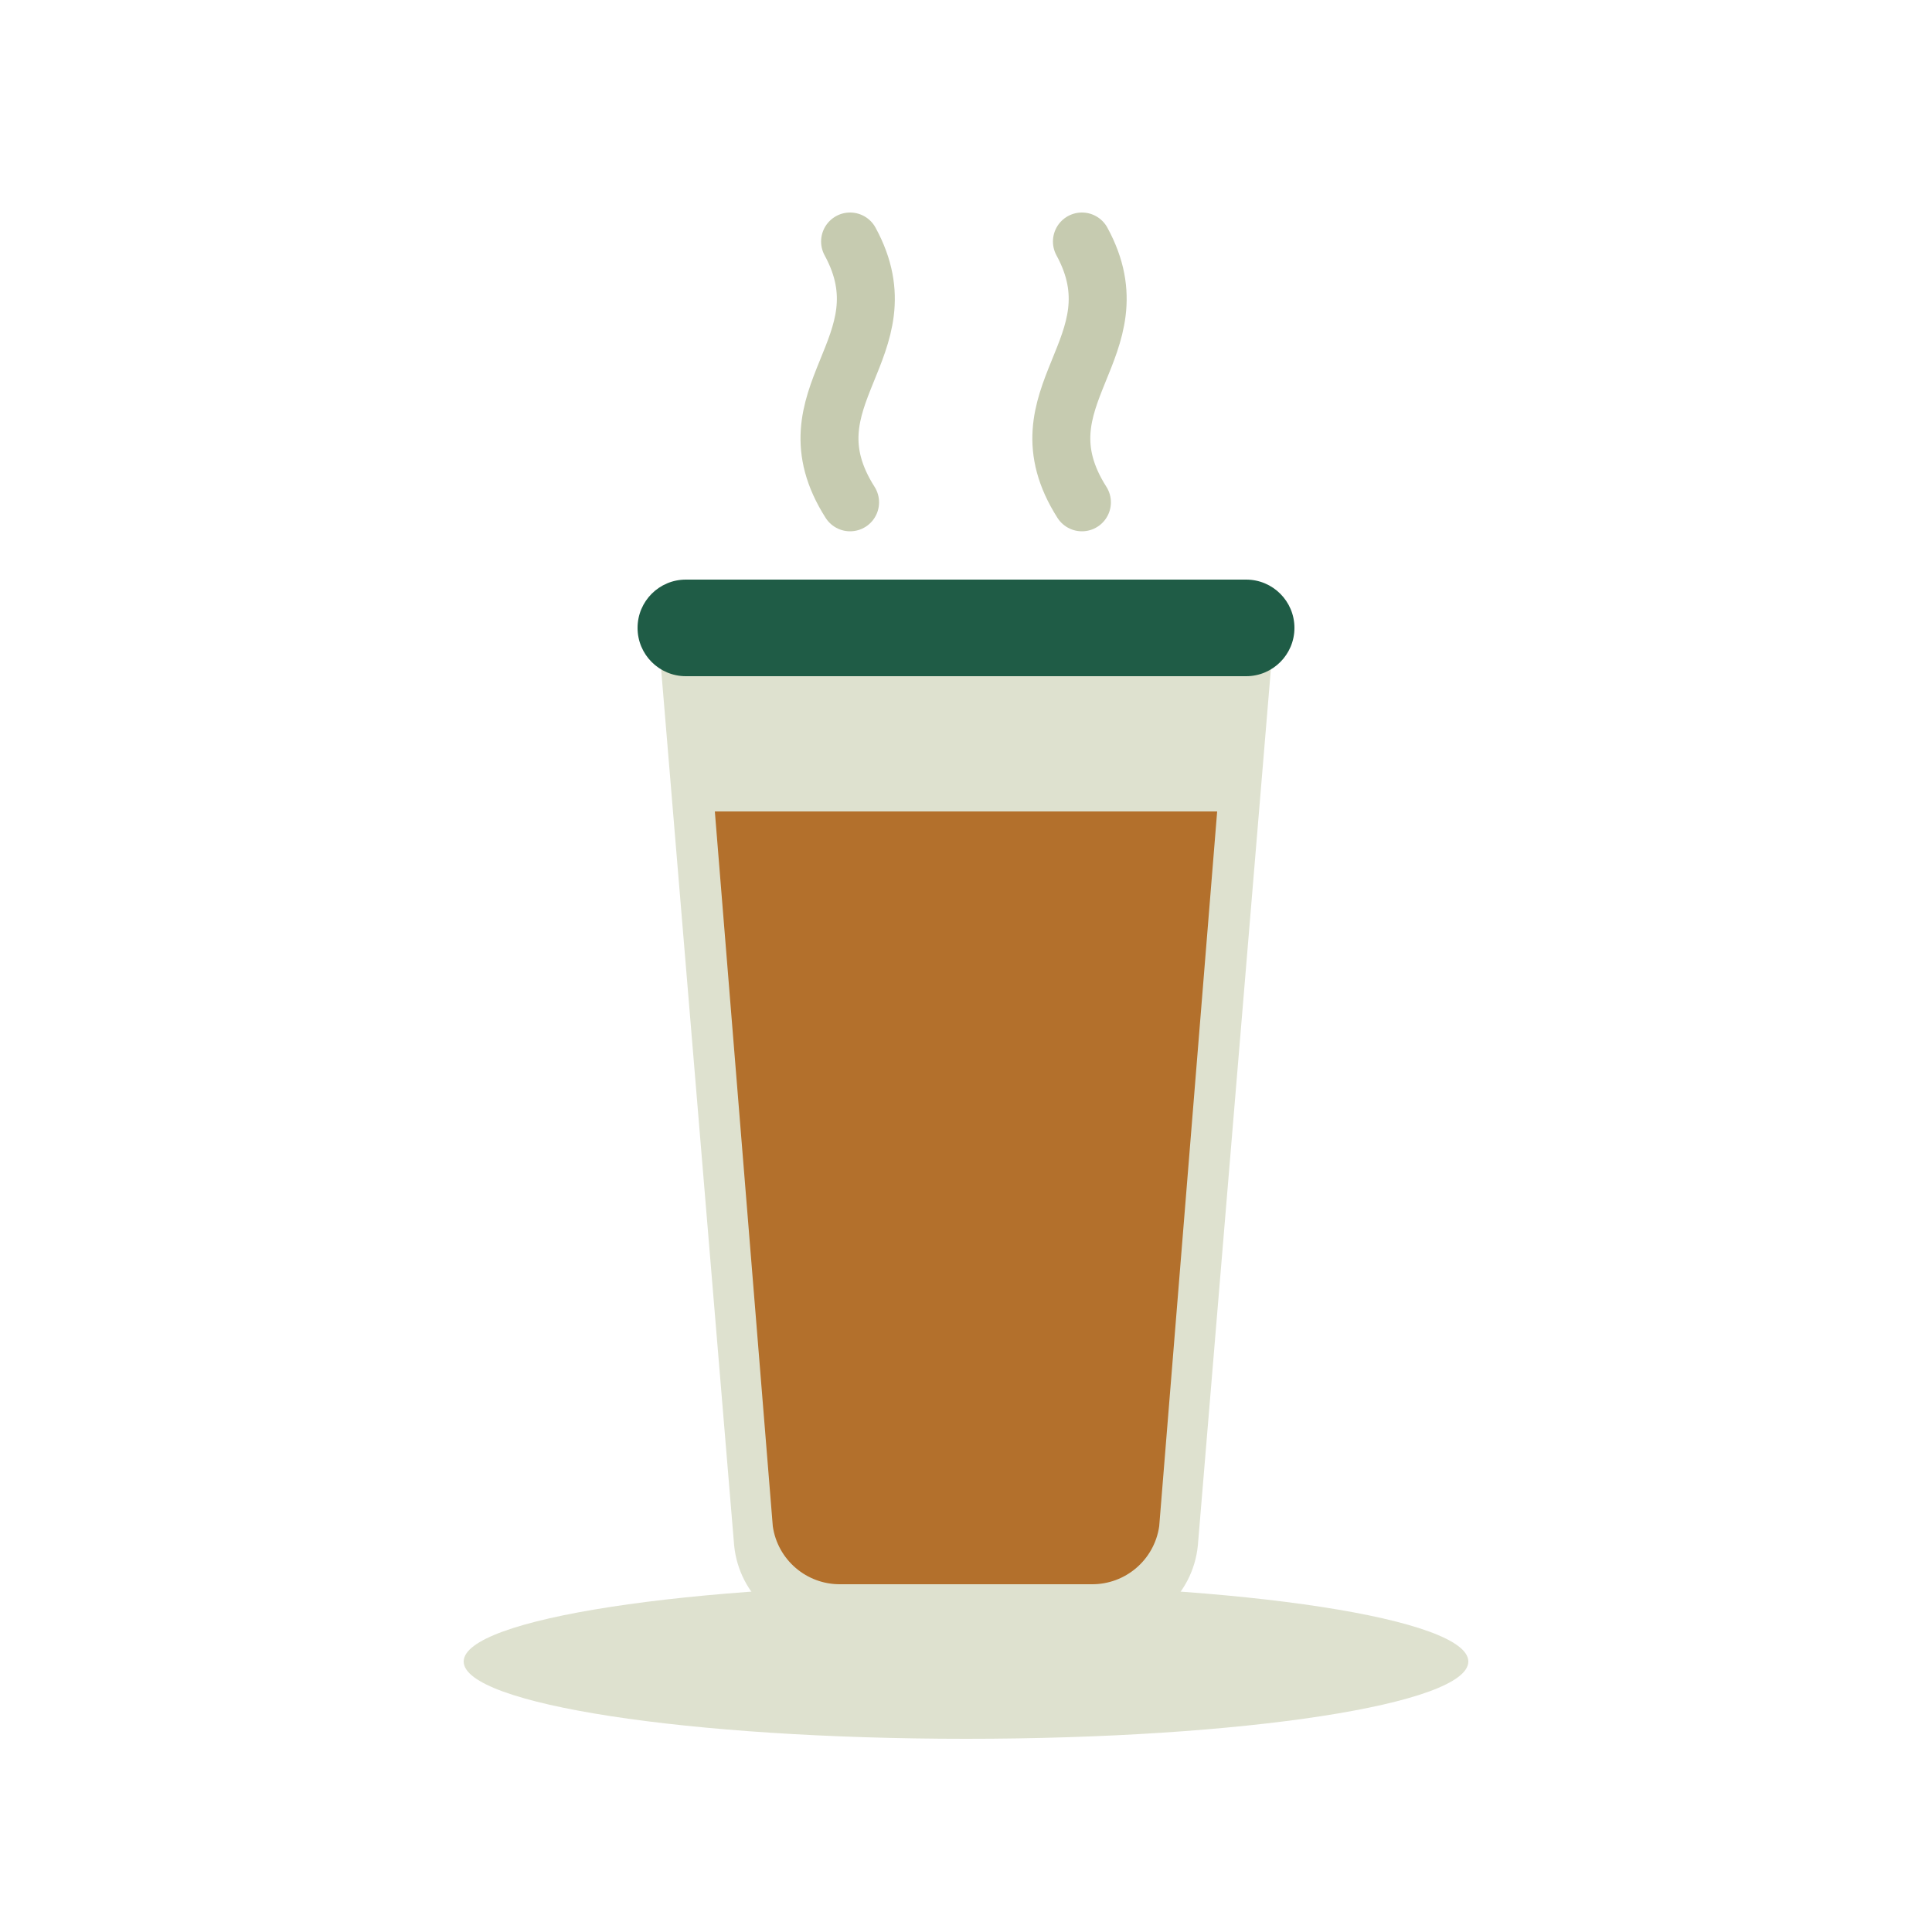
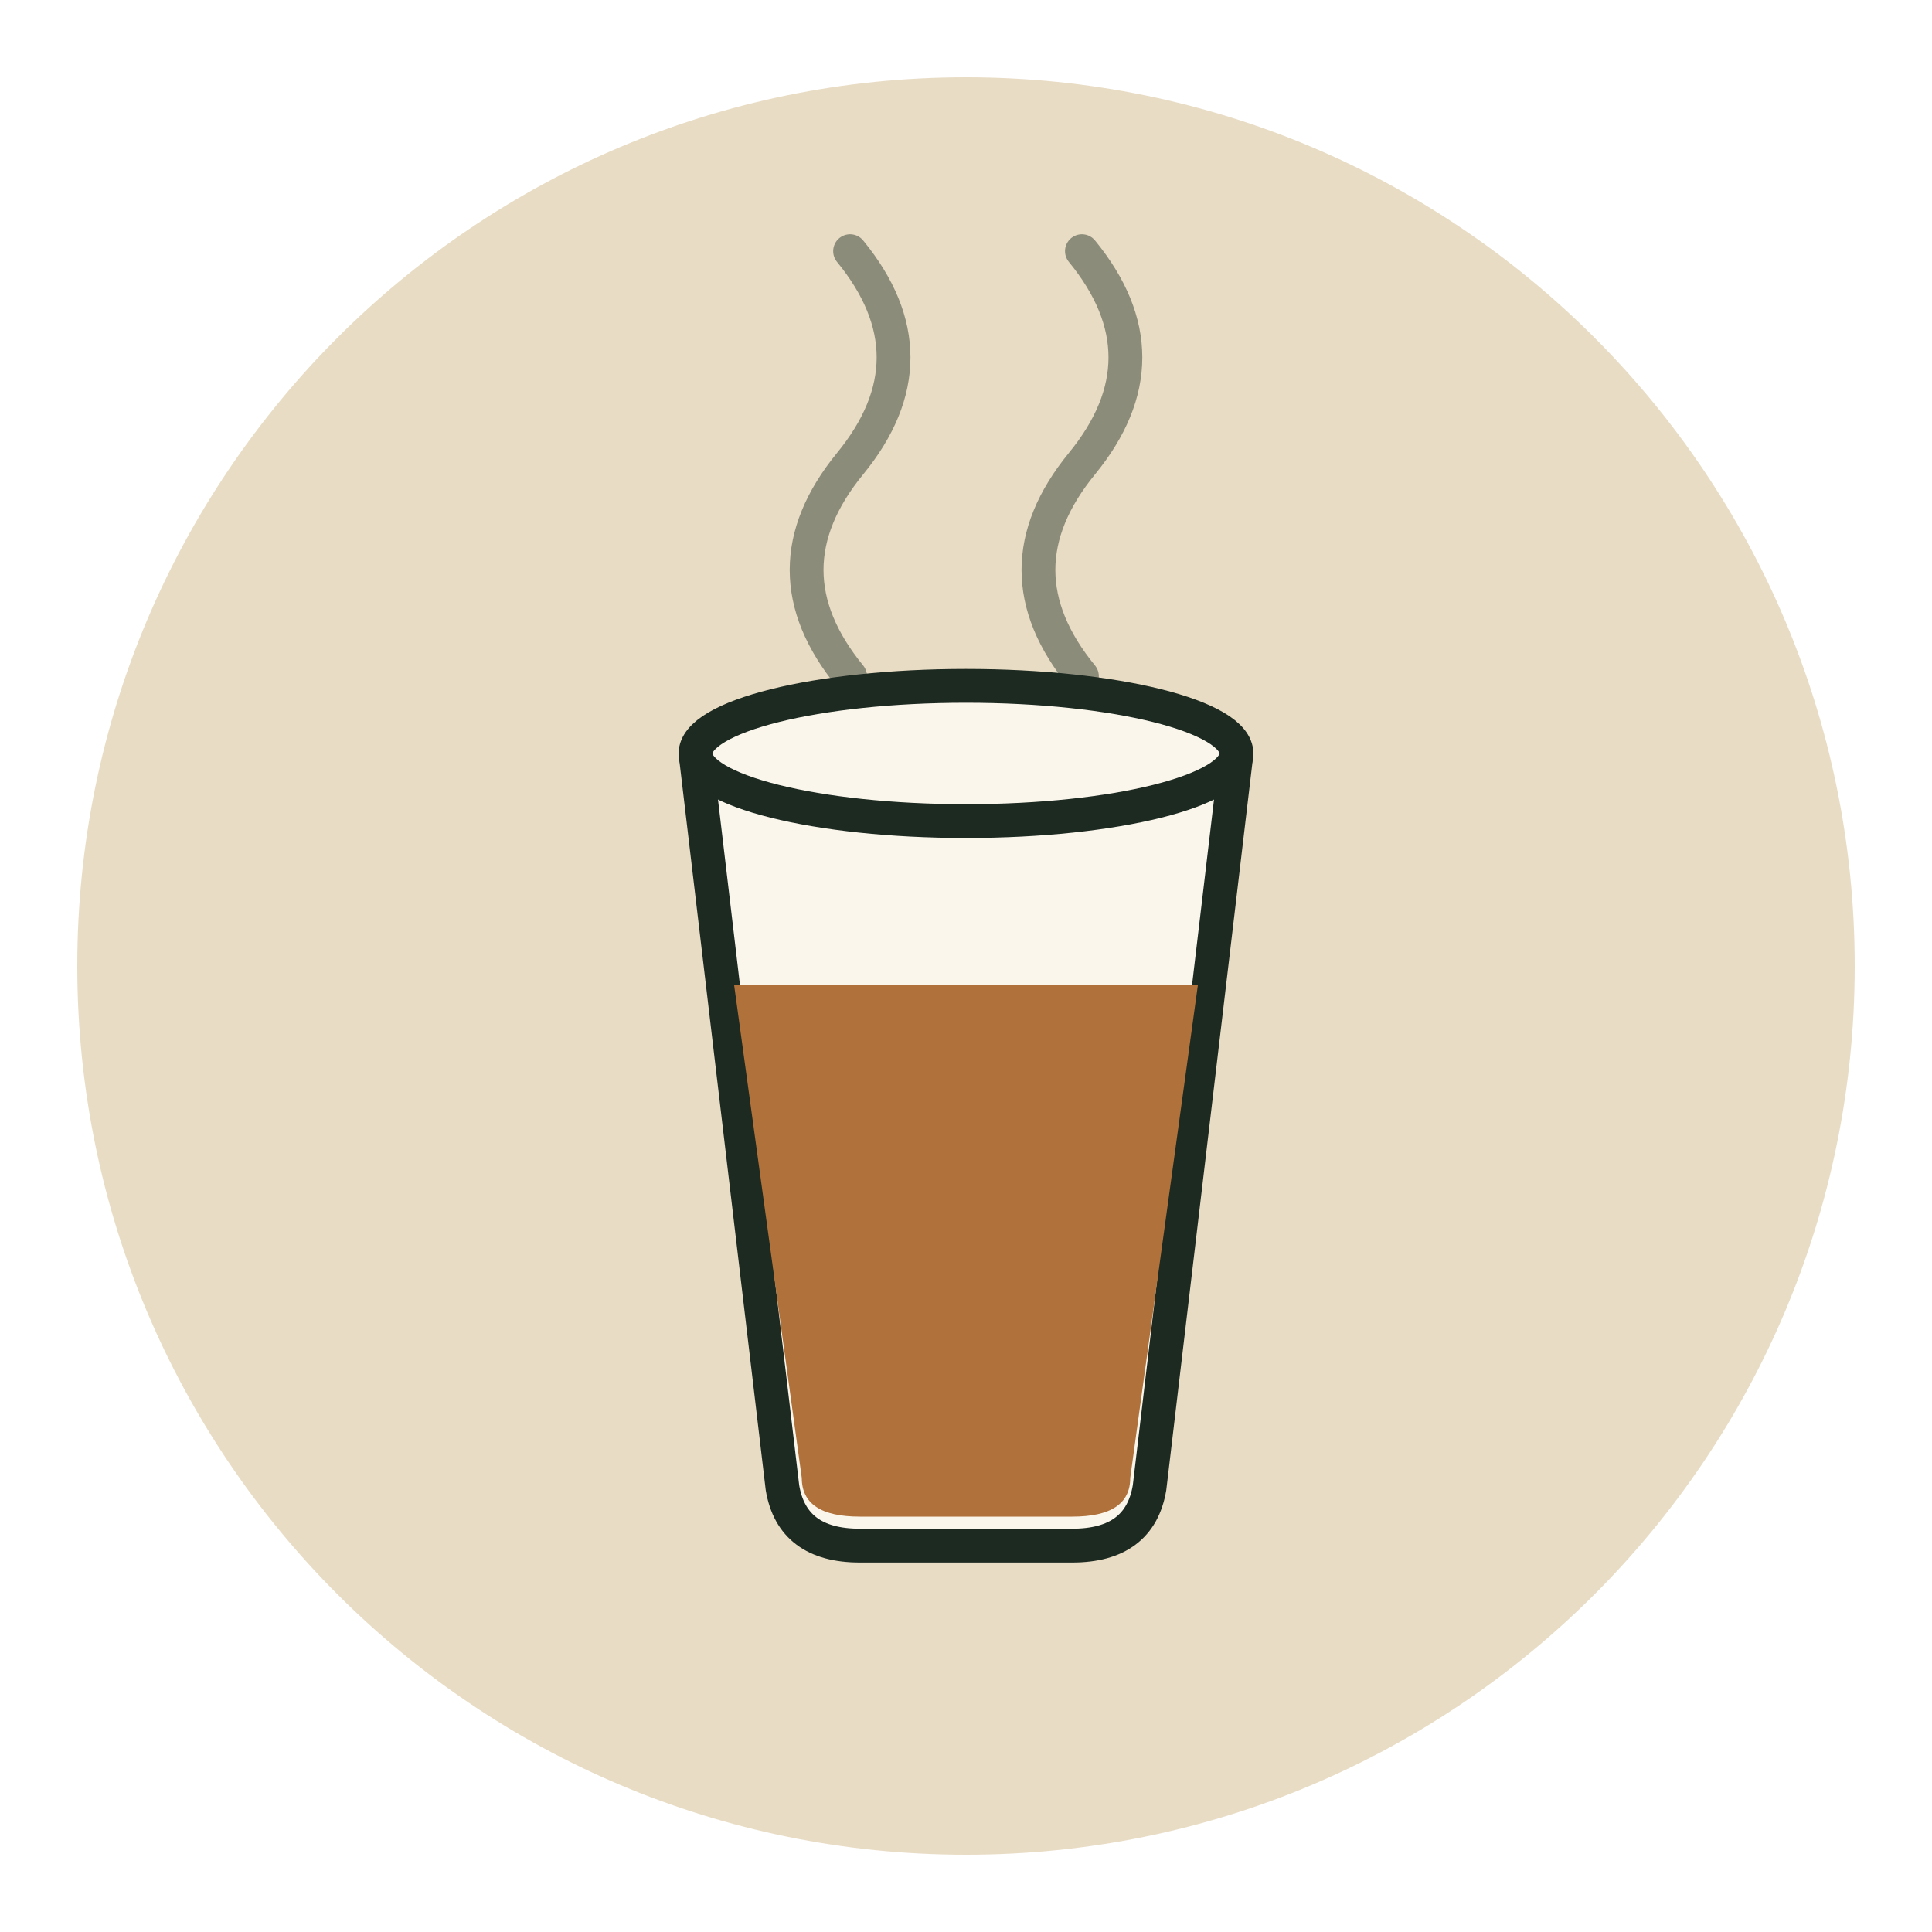
- <svg xmlns="http://www.w3.org/2000/svg" viewBox="0 0 200 200">
-   <path d="M88 52 c-7 -11 6 -16 0 -27" fill="none" stroke="#c6cbb0" stroke-width="6" stroke-linecap="round" />
-   <path d="M112 52 c-7 -11 6 -16 0 -27" fill="none" stroke="#c6cbb0" stroke-width="6" stroke-linecap="round" />
-   <ellipse cx="100" cy="172" rx="52" ry="8" fill="#dee1cf" />
-   <path d="M68 64 h64 l-8 96 a10 10 0 0 1 -10 9 h-28 a10 10 0 0 1 -10 -9 z" fill="#dee1cf" />
-   <path d="M74 84 h52 l-6 74 a7 7 0 0 1 -7 6 h-26 a7 7 0 0 1 -7 -6 z" fill="#b3702c" />
-   <rect x="66" y="60" width="68" height="10" rx="5" fill="#1f5c46" />
+ <svg xmlns="http://www.w3.org/2000/svg" viewBox="0 0 200 200" width="200" height="200" role="img">
+   <circle cx="100" cy="100" r="92" fill="#e8dcc4" />
+   <g fill="none" stroke="#1d2a22" stroke-width="3.5" stroke-linecap="round" stroke-linejoin="round">
+     <path d="M88,70 q-9,-11 0,-22 q9,-11 0,-22" opacity="0.45" />
+     <path d="M112,70 q-9,-11 0,-22 q9,-11 0,-22" opacity="0.45" />
+     <path d="M72,78 L128,78 L119,154 q-1,6 -8,6 L89,160 q-7,0 -8,-6 Z" fill="#fbf6ec" />
+     <path d="M76,102 L124,102 L117,153 q0,4 -6,4 L89,157 q-6,0 -6,-4 Z" fill="#b0713a" stroke="none" />
+     <ellipse cx="100" cy="78" rx="28" ry="7" fill="#fbf6ec" />
+   </g>
</svg>
